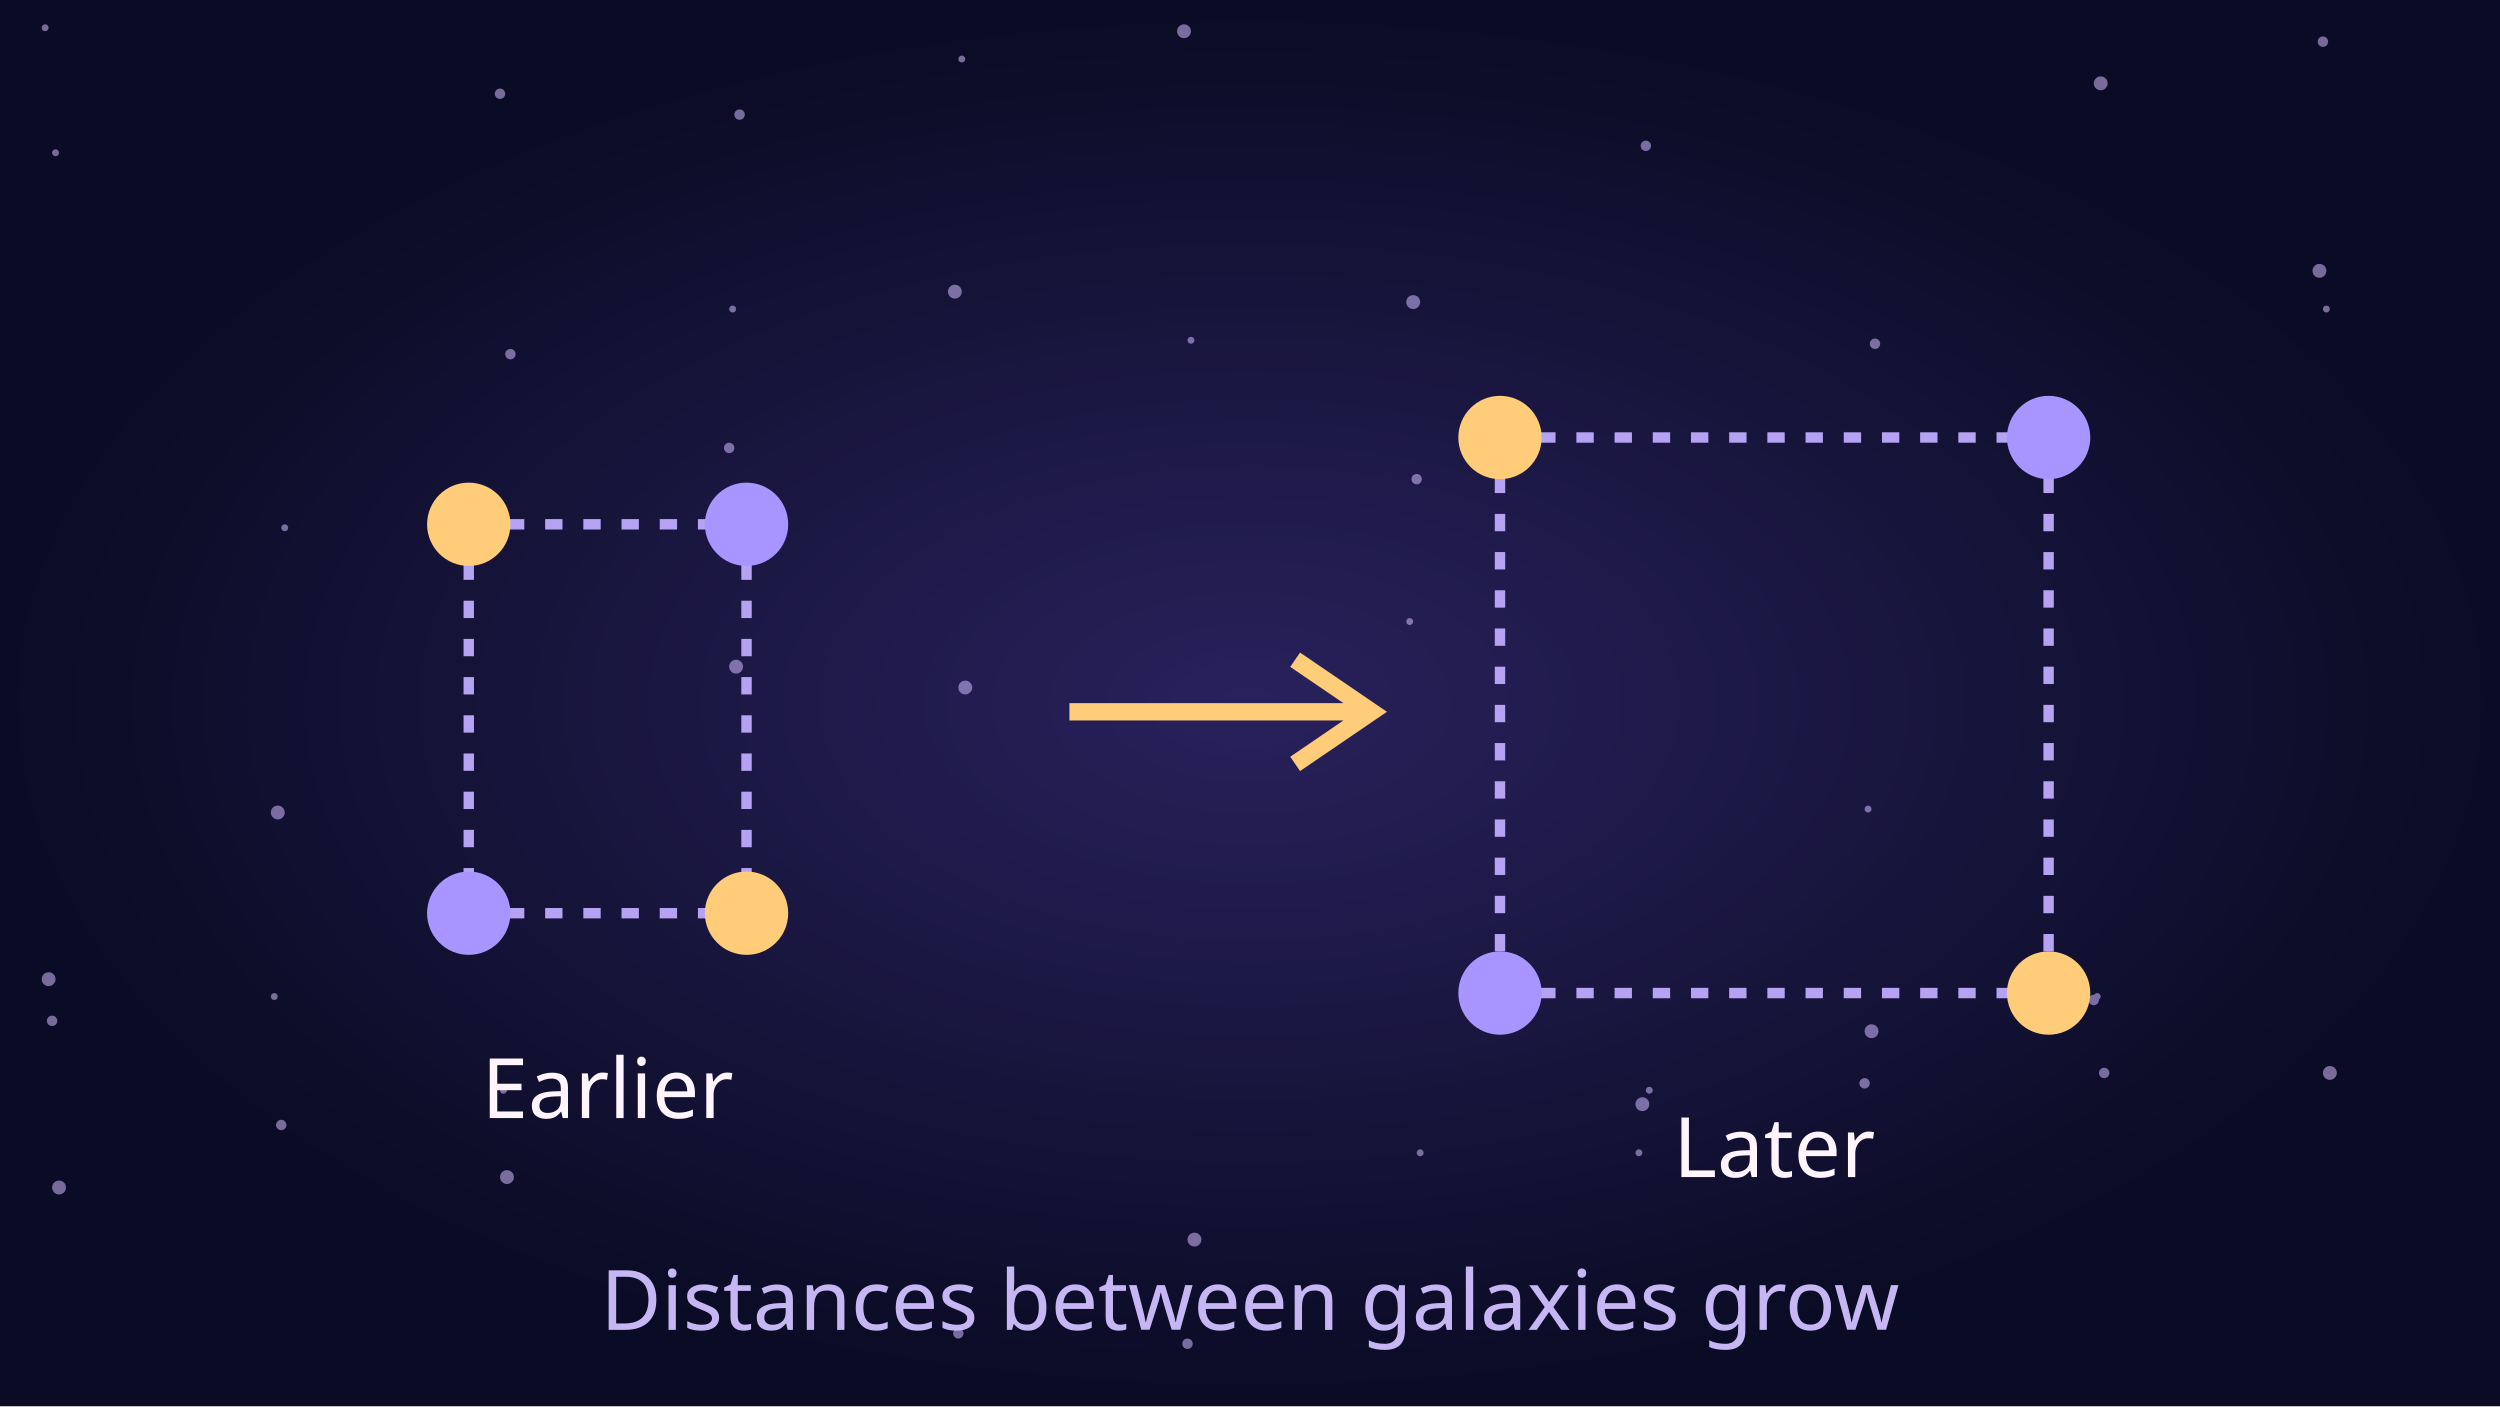
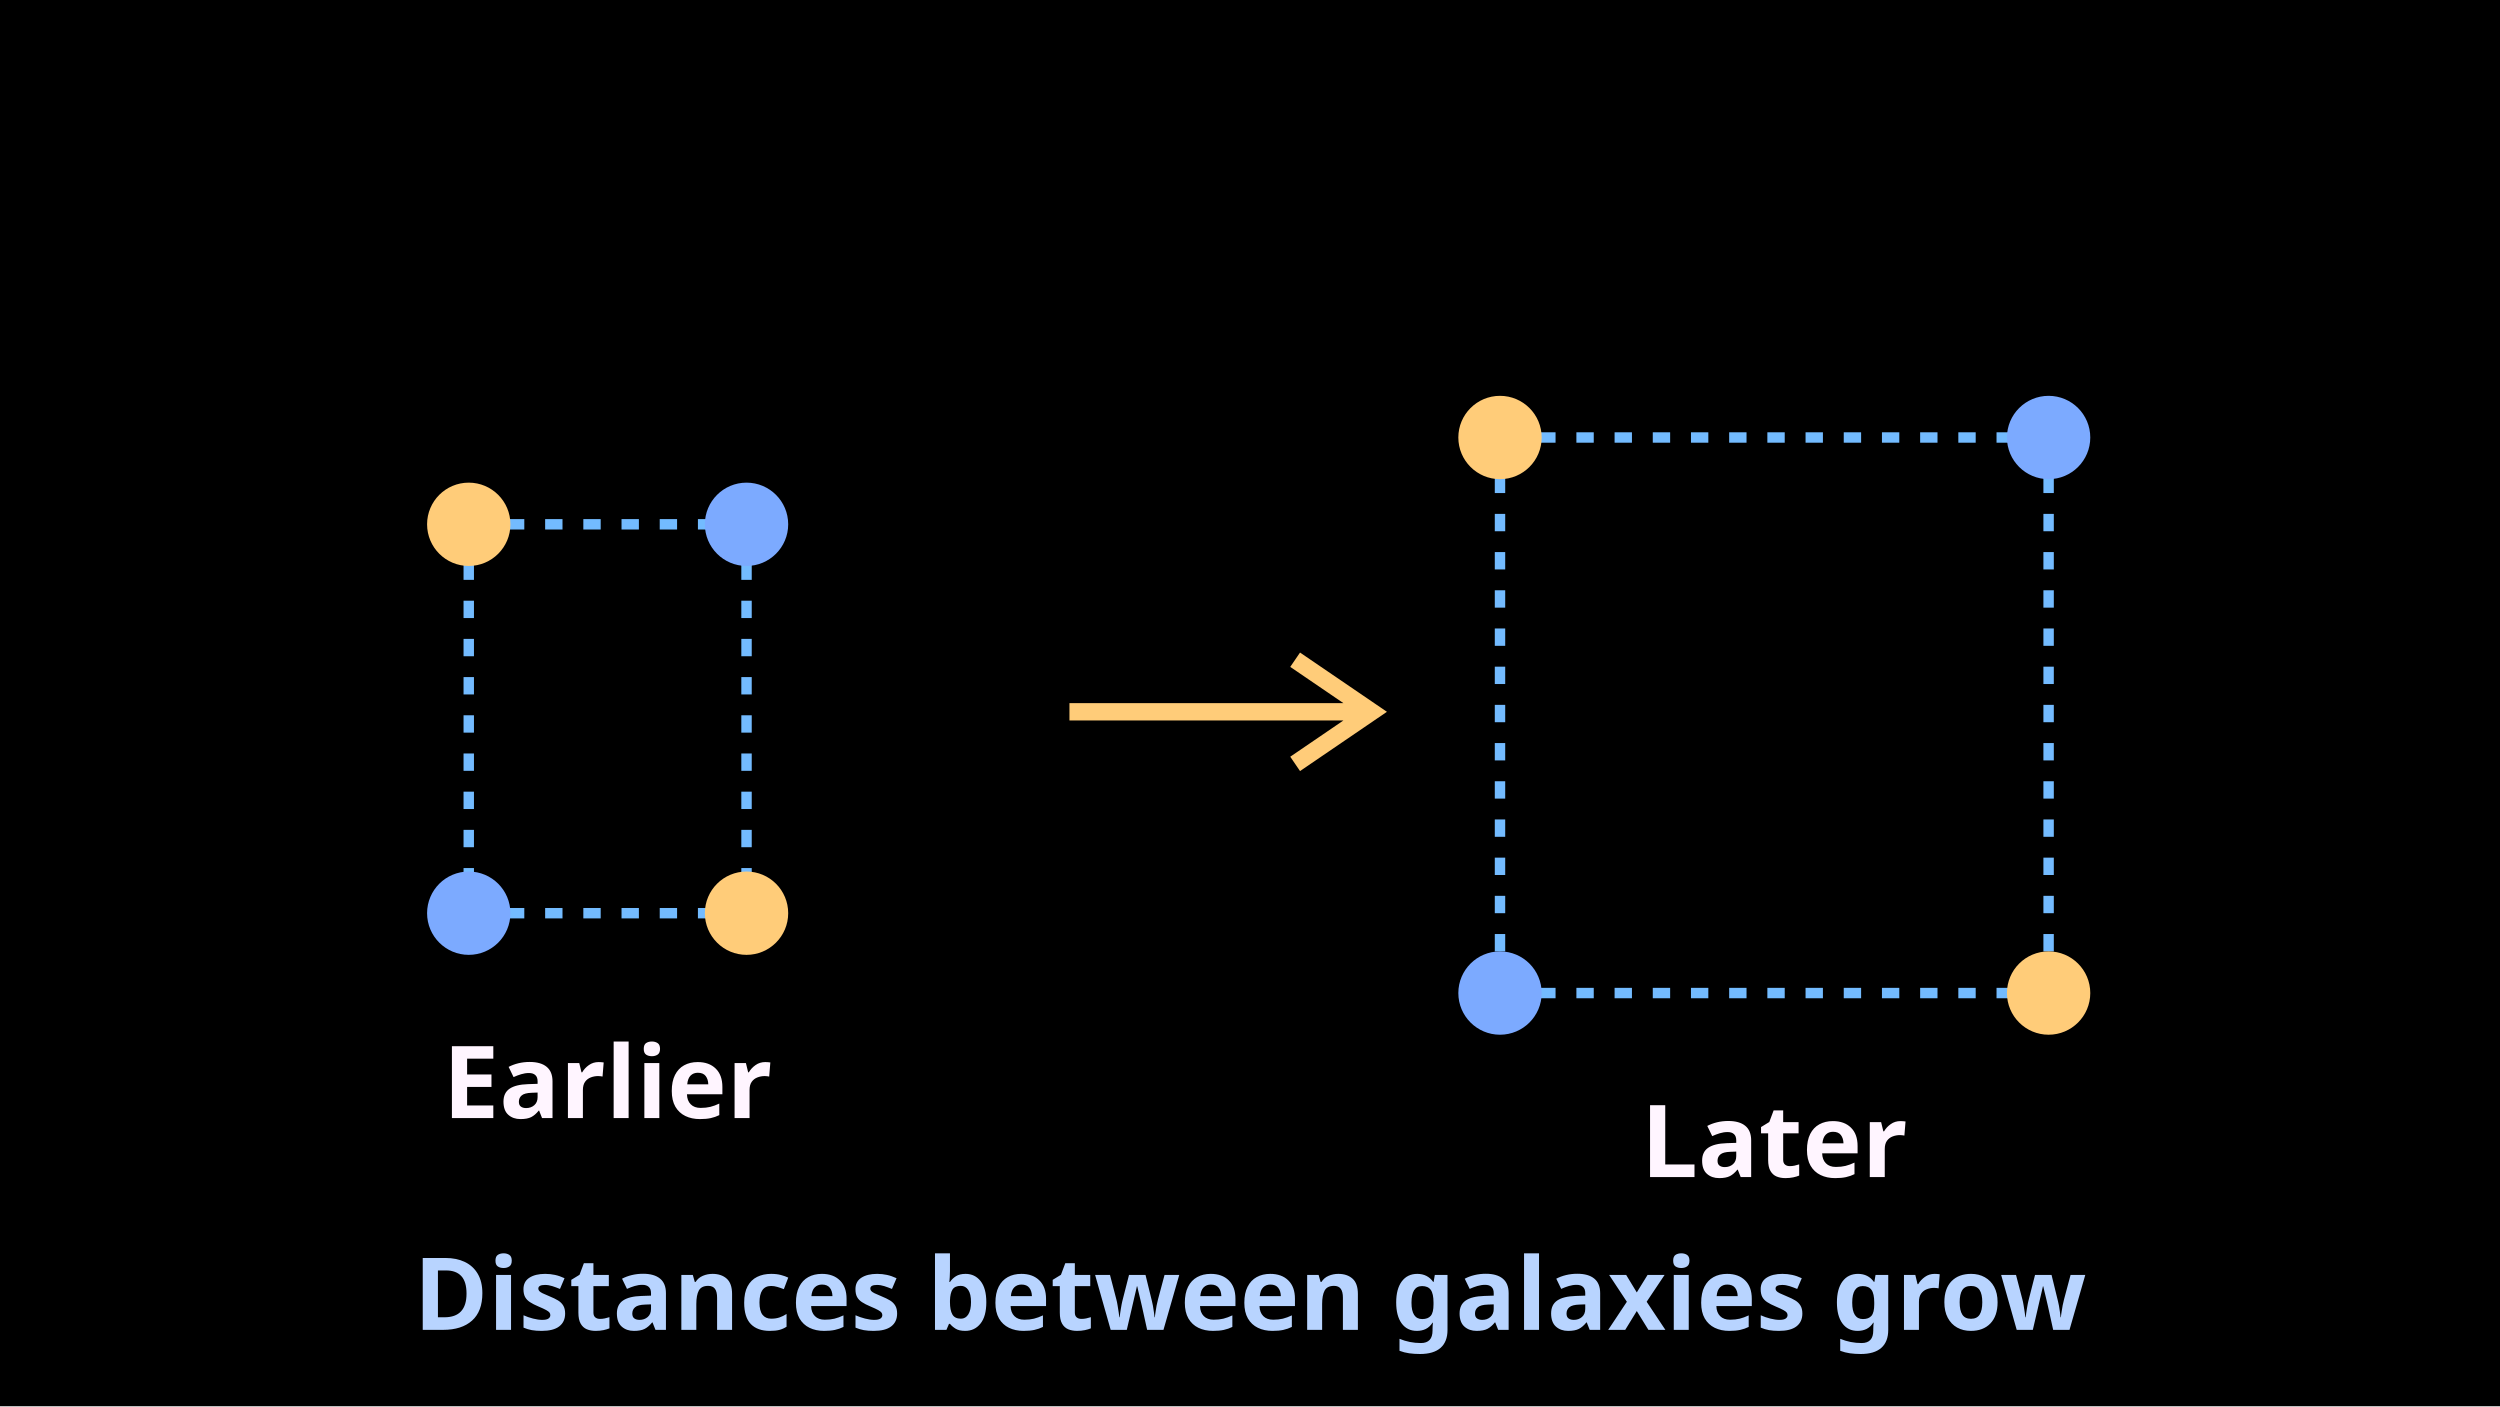
<svg xmlns="http://www.w3.org/2000/svg" viewBox="0 0 720 405">
-   <defs>
-     <radialGradient id="sky">
-       <stop stop-color="#29215c" />
-       <stop offset="1" stop-color="#0a0b24" />
-     </radialGradient>
-     <radialGradient id="gold" cx=".3" cy=".25">
-       <stop stop-color="#fff4b3" />
-       <stop offset=".55" stop-color="#f4a75d" />
-       <stop offset="1" stop-color="#9c4264" />
-     </radialGradient>
-   </defs>
-   <rect width="720" height="405" fill="url(#sky)" />
-   <g fill="#d2baff" opacity=".55">
-     <circle cx="13" cy="8" r="1.0" />
-     <circle cx="144" cy="27" r="1.5" />
-     <circle cx="275" cy="84" r="2.0" />
-     <circle cx="406" cy="179" r="1.0" />
-     <circle cx="537" cy="312" r="1.5" />
-     <circle cx="668" cy="78" r="2.0" />
-     <circle cx="79" cy="287" r="1.0" />
-     <circle cx="210" cy="129" r="1.5" />
-     <circle cx="341" cy="9" r="2.0" />
-     <circle cx="472" cy="332" r="1.0" />
-     <circle cx="603" cy="288" r="1.5" />
-     <circle cx="14" cy="282" r="2.0" />
-     <circle cx="145" cy="314" r="1.0" />
-     <circle cx="276" cy="384" r="1.5" />
-     <circle cx="407" cy="87" r="2.0" />
-     <circle cx="538" cy="233" r="1.0" />
-     <circle cx="669" cy="12" r="1.5" />
-     <circle cx="80" cy="234" r="2.0" />
-     <circle cx="211" cy="89" r="1.0" />
-     <circle cx="342" cy="387" r="1.5" />
-     <circle cx="473" cy="318" r="2.0" />
-     <circle cx="604" cy="287" r="1.0" />
-     <circle cx="15" cy="294" r="1.5" />
-     <circle cx="146" cy="339" r="2.0" />
-     <circle cx="277" cy="17" r="1.0" />
-     <circle cx="408" cy="138" r="1.5" />
-     <circle cx="539" cy="297" r="2.0" />
-     <circle cx="670" cy="89" r="1.0" />
-     <circle cx="81" cy="324" r="1.5" />
-     <circle cx="212" cy="192" r="2.0" />
-     <circle cx="343" cy="98" r="1.0" />
-     <circle cx="474" cy="42" r="1.5" />
-     <circle cx="605" cy="24" r="2.0" />
-     <circle cx="16" cy="44" r="1.0" />
-     <circle cx="147" cy="102" r="1.5" />
-     <circle cx="278" cy="198" r="2.0" />
-     <circle cx="409" cy="332" r="1.0" />
-     <circle cx="540" cy="99" r="1.5" />
-     <circle cx="671" cy="309" r="2.0" />
-     <circle cx="82" cy="152" r="1.0" />
-     <circle cx="213" cy="33" r="1.5" />
-     <circle cx="344" cy="357" r="2.0" />
-     <circle cx="475" cy="314" r="1.0" />
-     <circle cx="606" cy="309" r="1.5" />
-     <circle cx="17" cy="342" r="2.0" />
-   </g>
-   <g font-family="system-ui,sans-serif" font-size="24" text-anchor="middle" fill="#fff5ff">
-     <g stroke="#b5a2f2" stroke-width="3" stroke-dasharray="5 6">
+   <rect width="720" height="405" fill="#000" />
+   <g font-family="system-ui,sans-serif" font-size="29" font-weight="600" text-anchor="middle" fill="#fff5ff">
+     <g stroke="#73bbff" stroke-width="3" stroke-dasharray="5 6">
      <path d="M135 151h80m-80 112h80M135 151v112m80-112v112M432 126h158m-158 160h158M432 126v160m158-160v160" />
    </g>
    <g fill="#ffcc79">
      <circle cx="135" cy="151" r="12" />
      <circle cx="215" cy="263" r="12" />
      <circle cx="432" cy="126" r="12" />
      <circle cx="590" cy="286" r="12" />
    </g>
-     <g fill="#a995ff">
+     <g fill="#7caaff">
      <circle cx="215" cy="151" r="12" />
      <circle cx="135" cy="263" r="12" />
      <circle cx="590" cy="126" r="12" />
      <circle cx="432" cy="286" r="12" />
    </g>
    <path d="M308 205h87m-22-15 22 15-22 15" fill="none" stroke="#ffcc79" stroke-width="5" />
    <text x="175" y="322">Earlier</text>
    <text x="511" y="339">Later</text>
-     <text x="360" y="383" fill="#c6b7f4">Distances between galaxies grow</text>
+     <text x="360" y="383" fill="#b8d4ff">Distances between galaxies grow</text>
  </g>
</svg>
